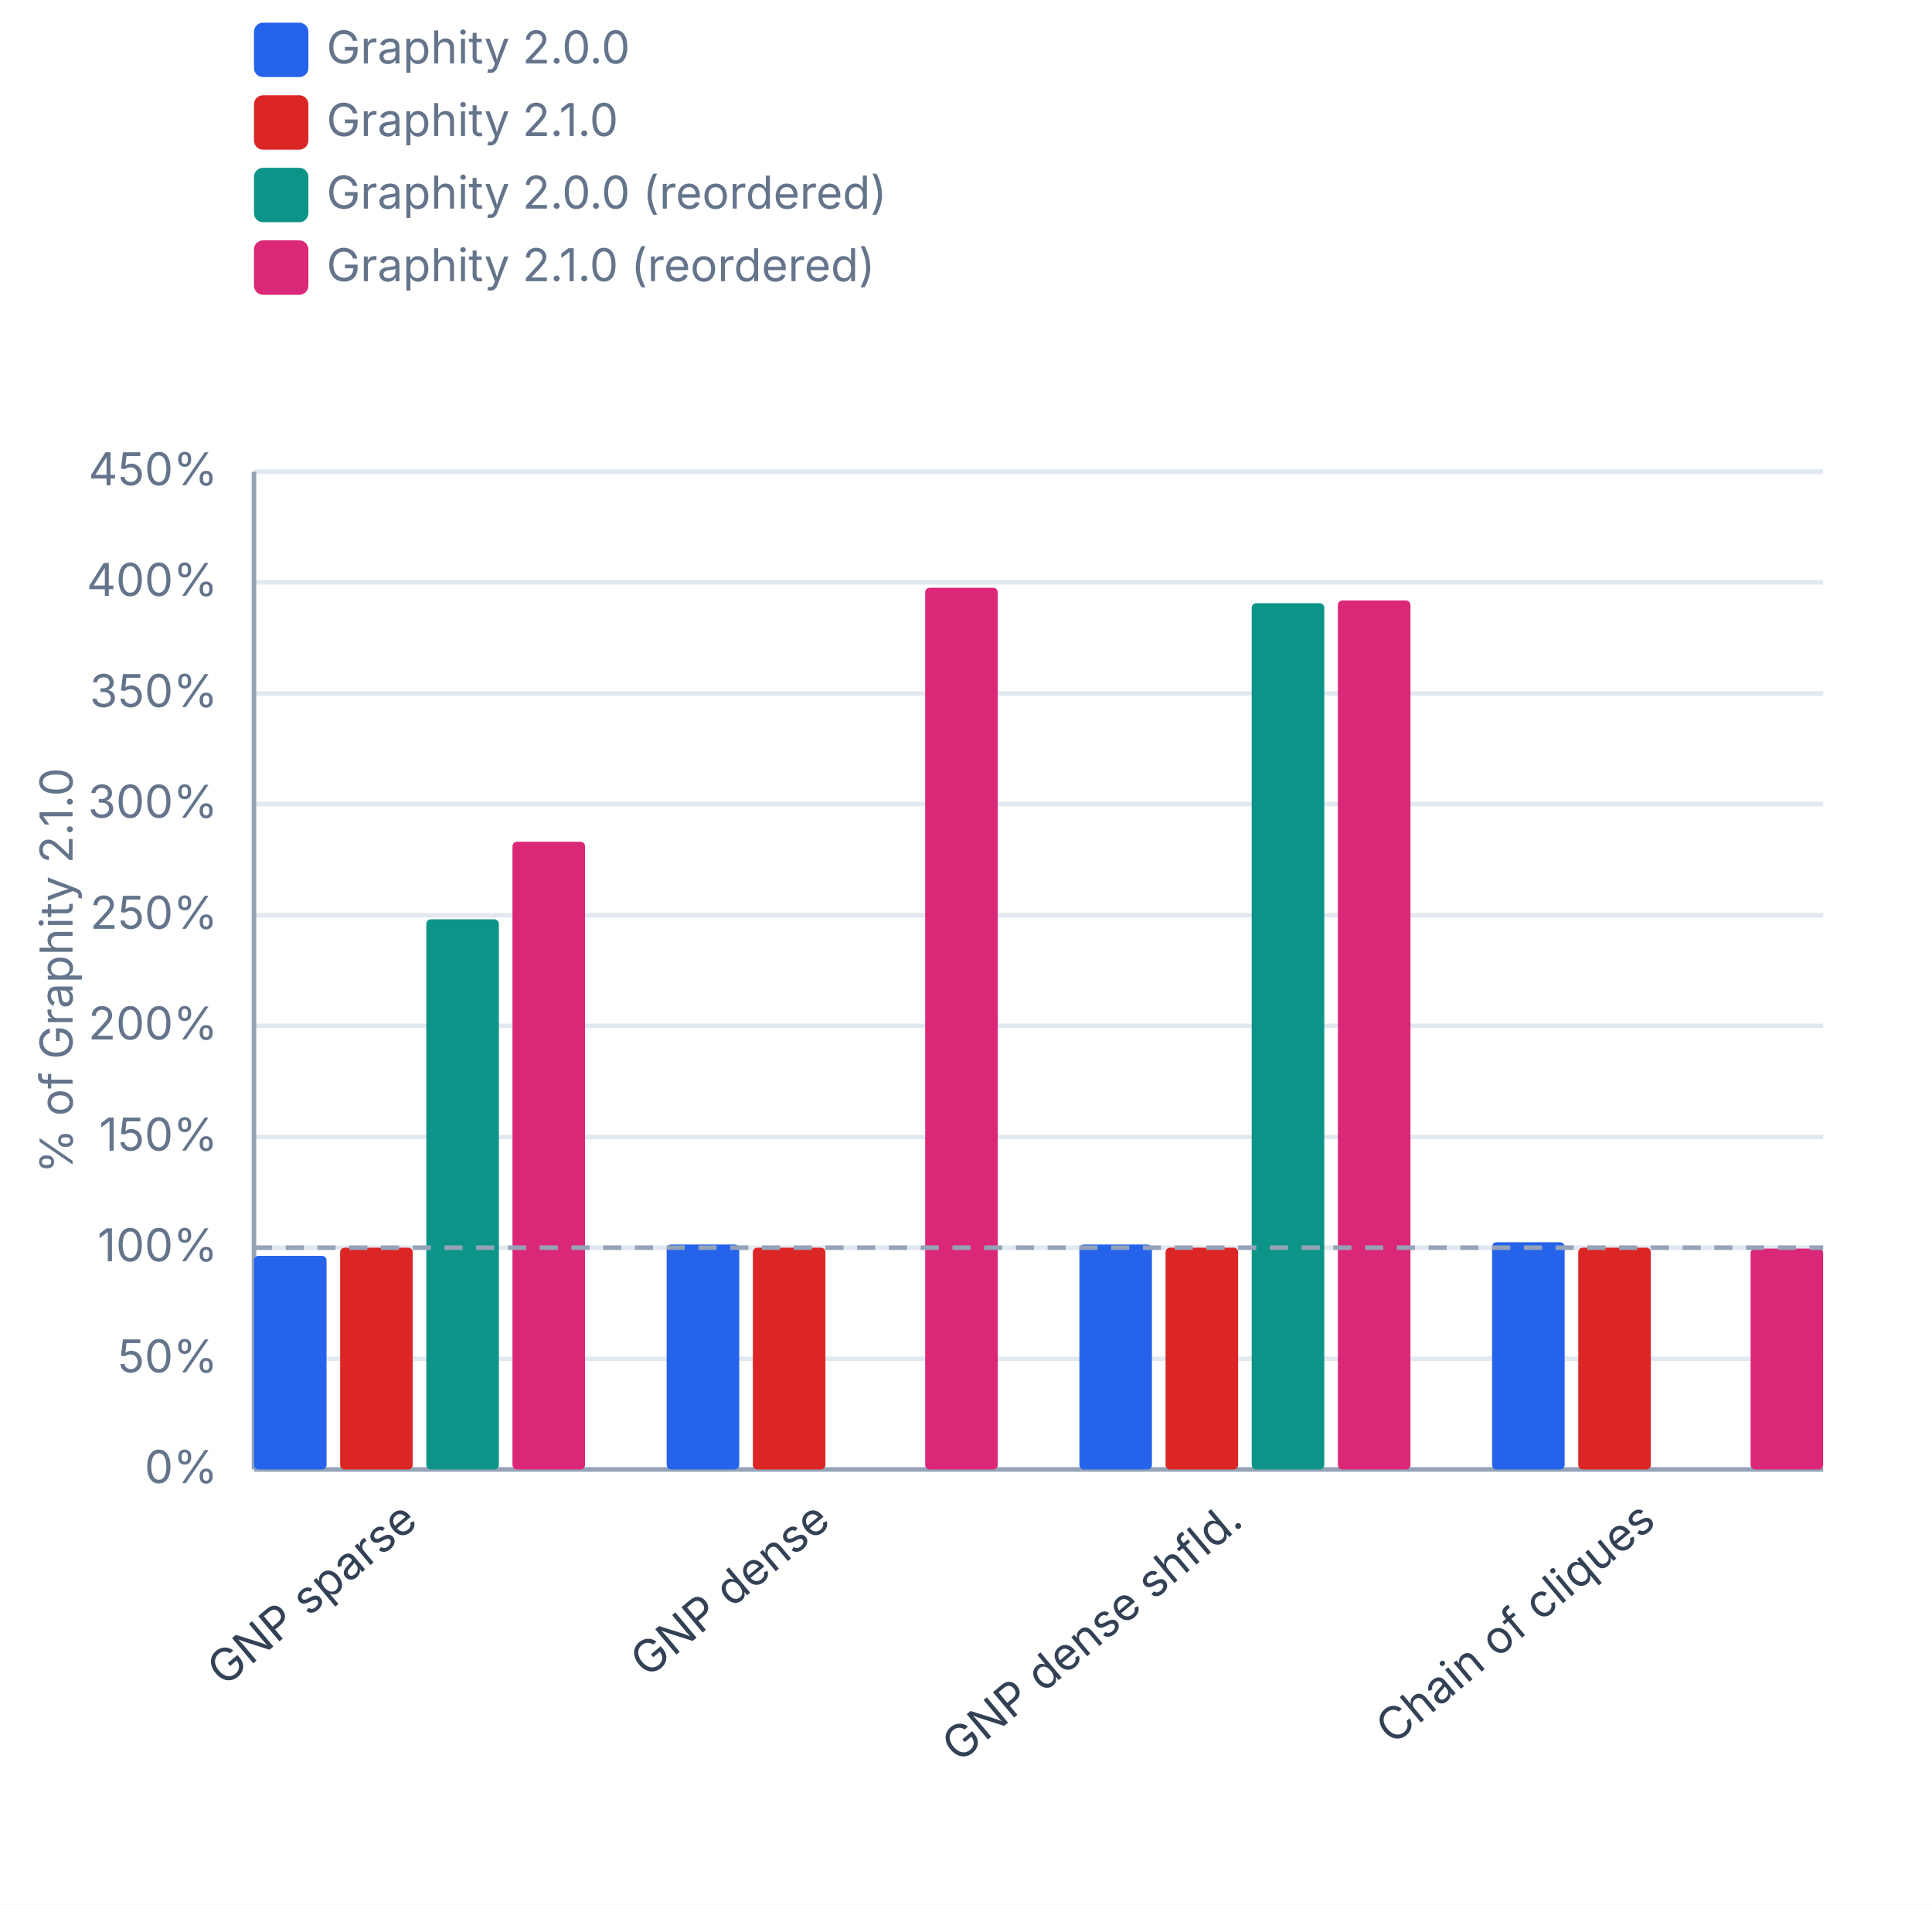
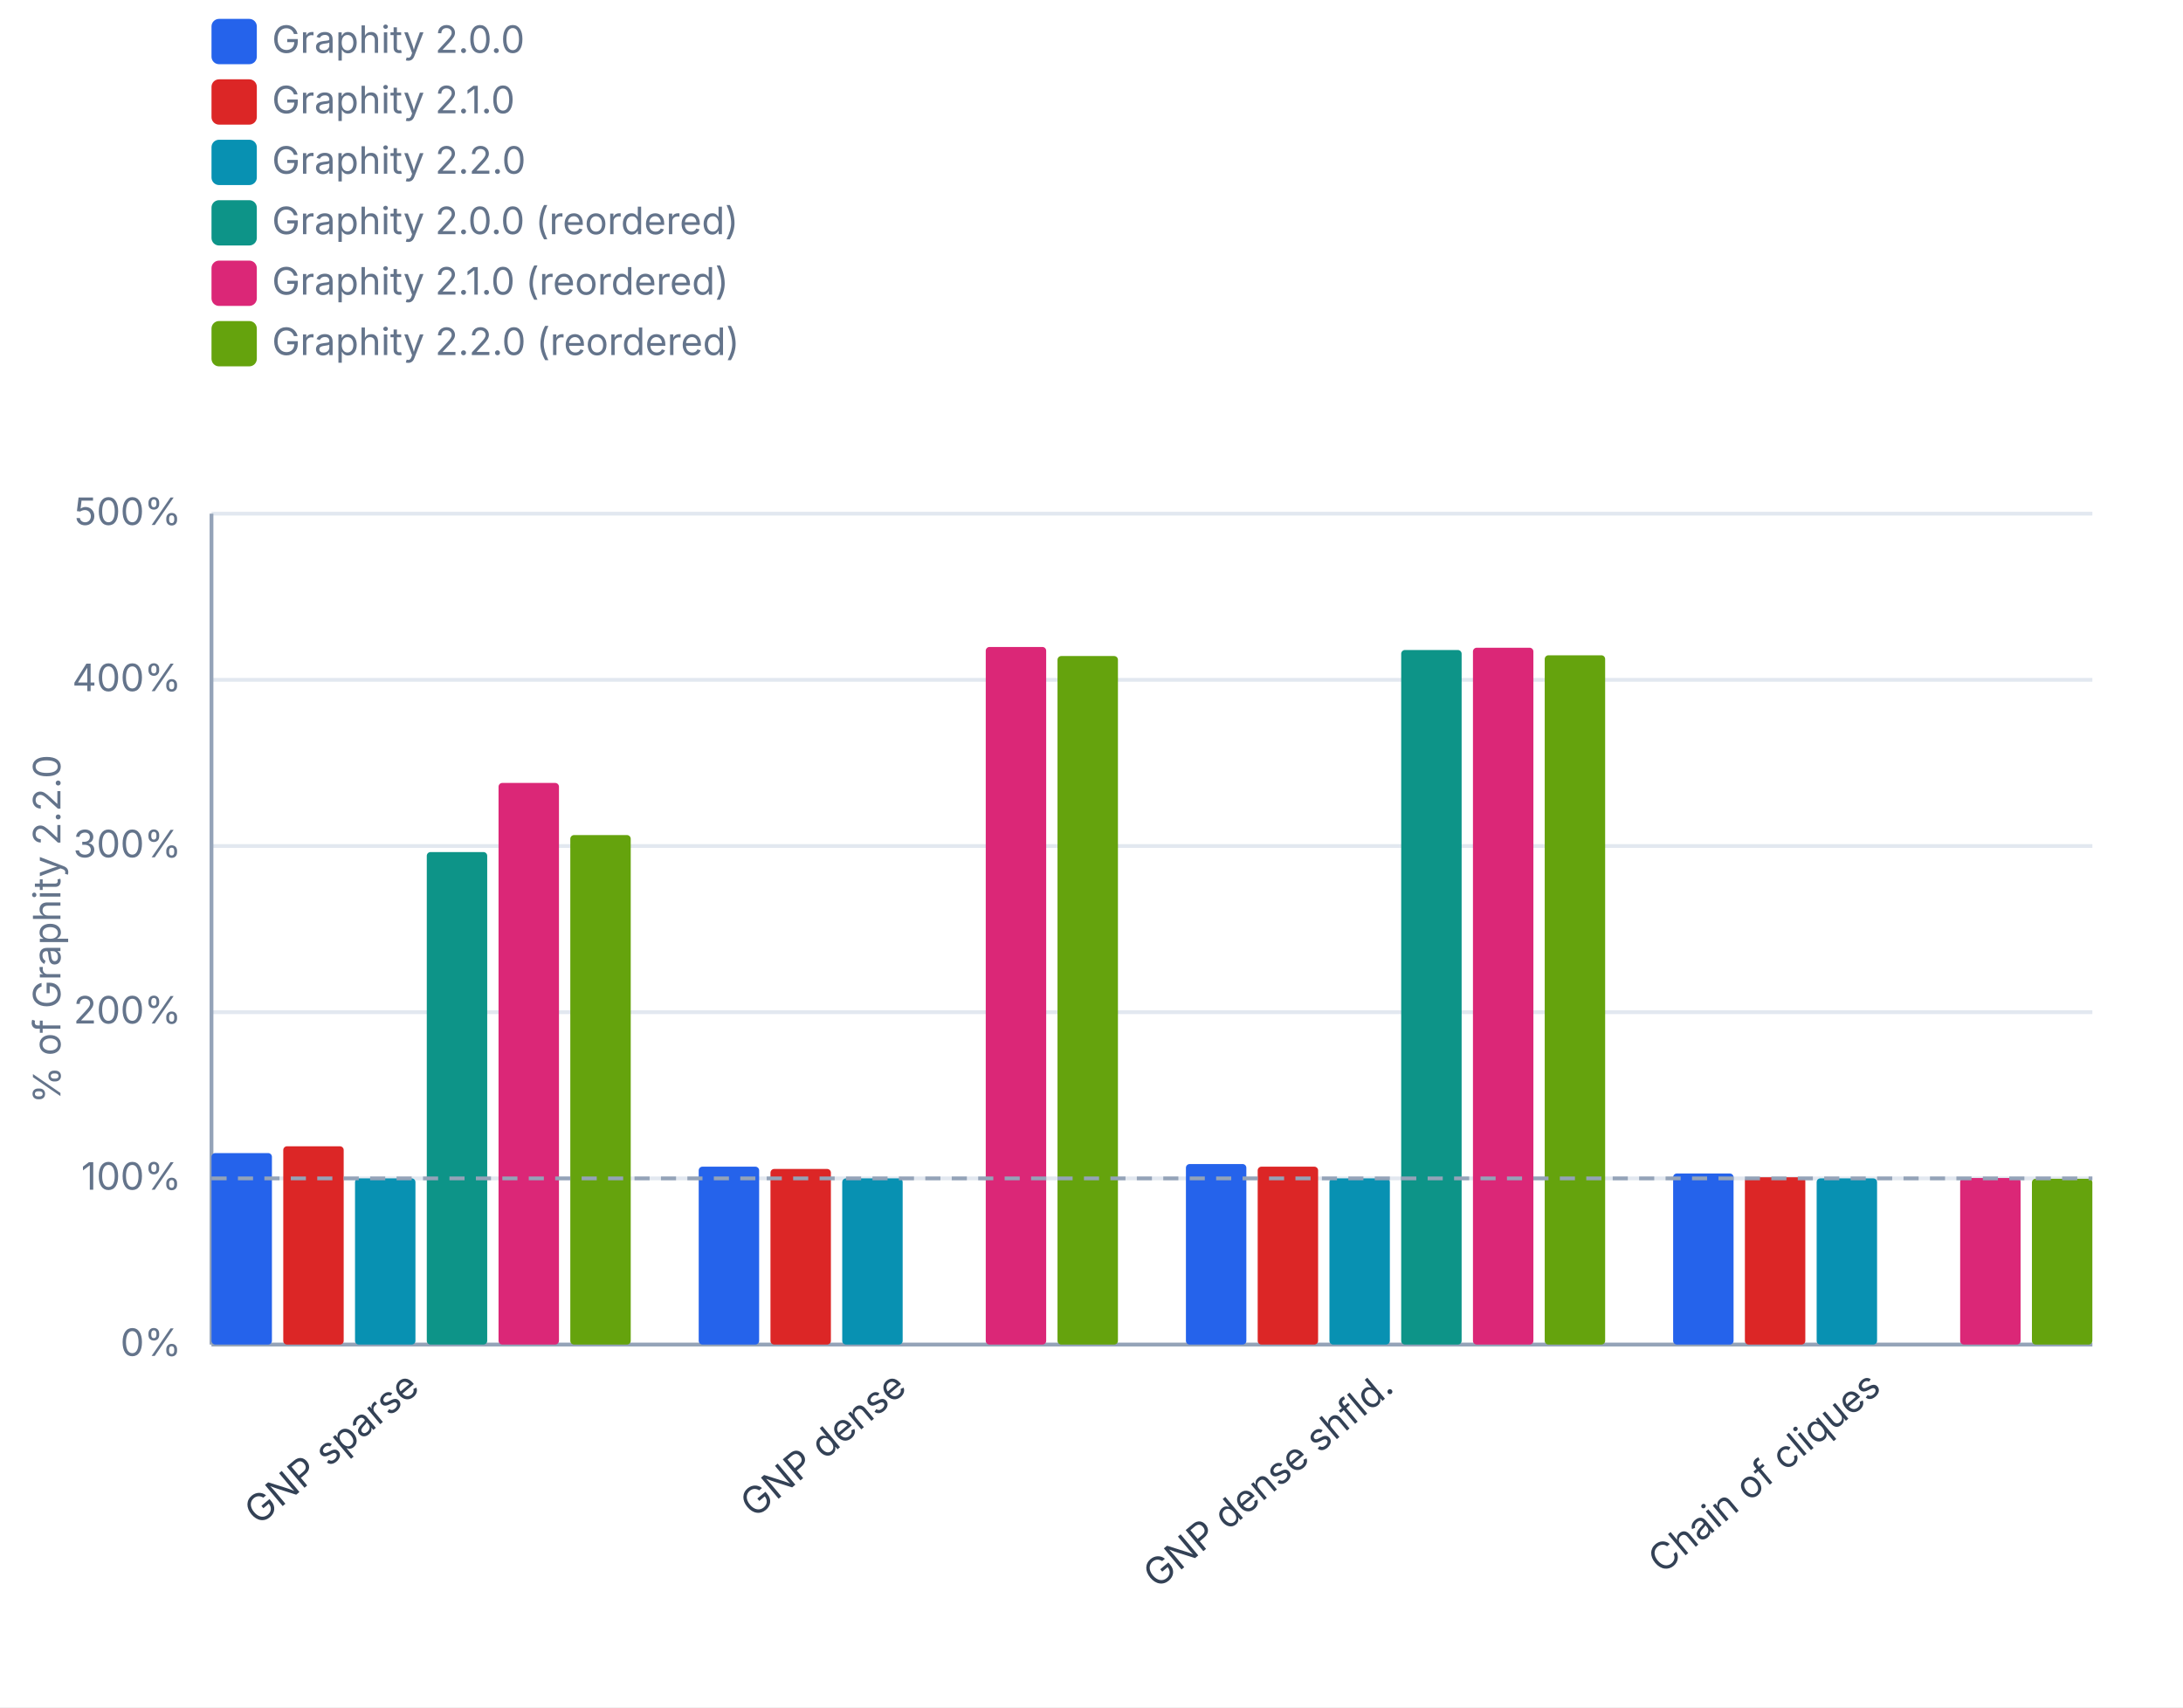
- <svg xmlns="http://www.w3.org/2000/svg" width="426" height="420" viewBox="0 0 426 420" role="img">
+ <svg xmlns="http://www.w3.org/2000/svg" width="578" height="452" viewBox="0 0 578 452" role="img">
  <style>text{font-family:ui-sans-serif,system-ui,-apple-system,Segoe UI,sans-serif;font-size:11px;fill:#334155}.axis{stroke:#94a3b8;stroke-width:1;fill:none}.grid{stroke:#e2e8f0;stroke-width:1}.ylabel{fill:#64748b;font-size:10px}.tick{fill:#64748b;font-size:10px}.xlabel{font-size:10px}</style>
-   <rect x="0" y="0" width="426" height="420" fill="#ffffff" />
+   <rect x="0" y="0" width="578" height="452" fill="#ffffff" />
  <rect x="56" y="5" width="12" height="12" rx="2" fill="#2563eb" />
  <text x="72" y="14" class="tick">Graphity 2.0.0</text>
  <rect x="56" y="21" width="12" height="12" rx="2" fill="#dc2626" />
  <text x="72" y="30" class="tick">Graphity 2.1.0</text>
-   <rect x="56" y="37" width="12" height="12" rx="2" fill="#0d9488" />
-   <text x="72" y="46" class="tick">Graphity 2.0.0 (reordered)</text>
-   <rect x="56" y="53" width="12" height="12" rx="2" fill="#db2777" />
-   <text x="72" y="62" class="tick">Graphity 2.1.0 (reordered)</text>
-   <line class="grid" x1="56" y1="324.0" x2="402" y2="324.0" />
-   <text class="tick" x="48" y="327.0" text-anchor="end">0%</text>
-   <line class="grid" x1="56" y1="299.6" x2="402" y2="299.6" />
-   <text class="tick" x="48" y="302.6" text-anchor="end">50%</text>
-   <line class="grid" x1="56" y1="275.1" x2="402" y2="275.1" />
-   <text class="tick" x="48" y="278.1" text-anchor="end">100%</text>
-   <line class="grid" x1="56" y1="250.7" x2="402" y2="250.7" />
-   <text class="tick" x="48" y="253.7" text-anchor="end">150%</text>
-   <line class="grid" x1="56" y1="226.2" x2="402" y2="226.2" />
-   <text class="tick" x="48" y="229.2" text-anchor="end">200%</text>
-   <line class="grid" x1="56" y1="201.8" x2="402" y2="201.8" />
-   <text class="tick" x="48" y="204.8" text-anchor="end">250%</text>
-   <line class="grid" x1="56" y1="177.3" x2="402" y2="177.3" />
-   <text class="tick" x="48" y="180.3" text-anchor="end">300%</text>
-   <line class="grid" x1="56" y1="152.9" x2="402" y2="152.9" />
-   <text class="tick" x="48" y="155.9" text-anchor="end">350%</text>
-   <line class="grid" x1="56" y1="128.4" x2="402" y2="128.4" />
-   <text class="tick" x="48" y="131.4" text-anchor="end">400%</text>
-   <line class="grid" x1="56" y1="104.0" x2="402" y2="104.0" />
-   <text class="tick" x="48" y="107.0" text-anchor="end">450%</text>
-   <line class="axis" x1="56" y1="104" x2="56" y2="324" />
-   <line class="axis" x1="56" y1="324" x2="402" y2="324" />
-   <text class="ylabel" x="16" y="214.0" text-anchor="middle" transform="rotate(-90 16 214.0)">% of Graphity 2.1.0</text>
-   <text class="xlabel" x="92.5" y="336.0" text-anchor="end" transform="rotate(-40 92.5 336.0)">GNP sparse</text>
-   <rect x="56.0" y="276.9" width="16" height="47.1" fill="#2563eb" rx="1" />
-   <rect x="75.0" y="275.1" width="16" height="48.9" fill="#dc2626" rx="1" />
-   <rect x="94.0" y="202.7" width="16" height="121.3" fill="#0d9488" rx="1" />
-   <rect x="113.0" y="185.6" width="16" height="138.4" fill="#db2777" rx="1" />
-   <text class="xlabel" x="183.5" y="336.0" text-anchor="end" transform="rotate(-40 183.5 336.0)">GNP dense</text>
-   <rect x="147.0" y="274.4" width="16" height="49.6" fill="#2563eb" rx="1" />
-   <rect x="166.0" y="275.1" width="16" height="48.9" fill="#dc2626" rx="1" />
-   <rect x="204.0" y="129.6" width="16" height="194.4" fill="#db2777" rx="1" />
-   <text class="xlabel" x="274.5" y="336.0" text-anchor="end" transform="rotate(-40 274.5 336.0)">GNP dense shfld.</text>
-   <rect x="238.0" y="274.4" width="16" height="49.6" fill="#2563eb" rx="1" />
-   <rect x="257.0" y="275.1" width="16" height="48.9" fill="#dc2626" rx="1" />
-   <rect x="276.0" y="133.0" width="16" height="191.0" fill="#0d9488" rx="1" />
-   <rect x="295.0" y="132.4" width="16" height="191.6" fill="#db2777" rx="1" />
-   <text class="xlabel" x="365.5" y="336.0" text-anchor="end" transform="rotate(-40 365.5 336.0)">Chain of cliques</text>
-   <rect x="329.0" y="273.9" width="16" height="50.1" fill="#2563eb" rx="1" />
-   <rect x="348.0" y="275.1" width="16" height="48.9" fill="#dc2626" rx="1" />
-   <rect x="386.0" y="275.3" width="16" height="48.7" fill="#db2777" rx="1" />
-   <line x1="56" y1="275.1" x2="402" y2="275.1" stroke="#94a3b8" stroke-width="1" stroke-dasharray="4 3" />
+   <rect x="56" y="37" width="12" height="12" rx="2" fill="#0891b2" />
+   <text x="72" y="46" class="tick">Graphity 2.2.0</text>
+   <rect x="56" y="53" width="12" height="12" rx="2" fill="#0d9488" />
+   <text x="72" y="62" class="tick">Graphity 2.0.0 (reordered)</text>
+   <rect x="56" y="69" width="12" height="12" rx="2" fill="#db2777" />
+   <text x="72" y="78" class="tick">Graphity 2.1.0 (reordered)</text>
+   <rect x="56" y="85" width="12" height="12" rx="2" fill="#65a30d" />
+   <text x="72" y="94" class="tick">Graphity 2.2.0 (reordered)</text>
+   <line class="grid" x1="56" y1="356.0" x2="554" y2="356.0" />
+   <text class="tick" x="48" y="359.0" text-anchor="end">0%</text>
+   <line class="grid" x1="56" y1="312.0" x2="554" y2="312.0" />
+   <text class="tick" x="48" y="315.0" text-anchor="end">100%</text>
+   <line class="grid" x1="56" y1="268.0" x2="554" y2="268.0" />
+   <text class="tick" x="48" y="271.0" text-anchor="end">200%</text>
+   <line class="grid" x1="56" y1="224.0" x2="554" y2="224.0" />
+   <text class="tick" x="48" y="227.0" text-anchor="end">300%</text>
+   <line class="grid" x1="56" y1="180.0" x2="554" y2="180.0" />
+   <text class="tick" x="48" y="183.0" text-anchor="end">400%</text>
+   <line class="grid" x1="56" y1="136.0" x2="554" y2="136.0" />
+   <text class="tick" x="48" y="139.0" text-anchor="end">500%</text>
+   <line class="axis" x1="56" y1="136" x2="56" y2="356" />
+   <line class="axis" x1="56" y1="356" x2="554" y2="356" />
+   <text class="ylabel" x="16" y="246.0" text-anchor="middle" transform="rotate(-90 16 246.0)">% of Graphity 2.2.0</text>
+   <text class="xlabel" x="111.5" y="368.0" text-anchor="end" transform="rotate(-40 111.5 368.0)">GNP sparse</text>
+   <rect x="56.0" y="305.3" width="16" height="50.7" fill="#2563eb" rx="1" />
+   <rect x="75.0" y="303.5" width="16" height="52.5" fill="#dc2626" rx="1" />
+   <rect x="94.0" y="312.0" width="16" height="44.0" fill="#0891b2" rx="1" />
+   <rect x="113.0" y="225.6" width="16" height="130.4" fill="#0d9488" rx="1" />
+   <rect x="132.0" y="207.3" width="16" height="148.7" fill="#db2777" rx="1" />
+   <rect x="151.0" y="221.1" width="16" height="134.9" fill="#65a30d" rx="1" />
+   <text class="xlabel" x="240.5" y="368.0" text-anchor="end" transform="rotate(-40 240.5 368.0)">GNP dense</text>
+   <rect x="185.0" y="308.9" width="16" height="47.1" fill="#2563eb" rx="1" />
+   <rect x="204.0" y="309.5" width="16" height="46.5" fill="#dc2626" rx="1" />
+   <rect x="223.0" y="312.0" width="16" height="44.0" fill="#0891b2" rx="1" />
+   <rect x="261.0" y="171.3" width="16" height="184.7" fill="#db2777" rx="1" />
+   <rect x="280.0" y="173.7" width="16" height="182.3" fill="#65a30d" rx="1" />
+   <text class="xlabel" x="369.5" y="368.0" text-anchor="end" transform="rotate(-40 369.5 368.0)">GNP dense shfld.</text>
+   <rect x="314.0" y="308.2" width="16" height="47.8" fill="#2563eb" rx="1" />
+   <rect x="333.0" y="308.9" width="16" height="47.1" fill="#dc2626" rx="1" />
+   <rect x="352.0" y="312.0" width="16" height="44.0" fill="#0891b2" rx="1" />
+   <rect x="371.0" y="172.1" width="16" height="183.9" fill="#0d9488" rx="1" />
+   <rect x="390.0" y="171.5" width="16" height="184.5" fill="#db2777" rx="1" />
+   <rect x="409.0" y="173.5" width="16" height="182.5" fill="#65a30d" rx="1" />
+   <text class="xlabel" x="498.5" y="368.0" text-anchor="end" transform="rotate(-40 498.5 368.0)">Chain of cliques</text>
+   <rect x="443.0" y="310.7" width="16" height="45.3" fill="#2563eb" rx="1" />
+   <rect x="462.0" y="311.7" width="16" height="44.3" fill="#dc2626" rx="1" />
+   <rect x="481.0" y="312.0" width="16" height="44.0" fill="#0891b2" rx="1" />
+   <rect x="519.0" y="311.9" width="16" height="44.1" fill="#db2777" rx="1" />
+   <rect x="538.0" y="312.1" width="16" height="43.9" fill="#65a30d" rx="1" />
+   <line x1="56" y1="312.0" x2="554" y2="312.0" stroke="#94a3b8" stroke-width="1" stroke-dasharray="4 3" />
</svg>
